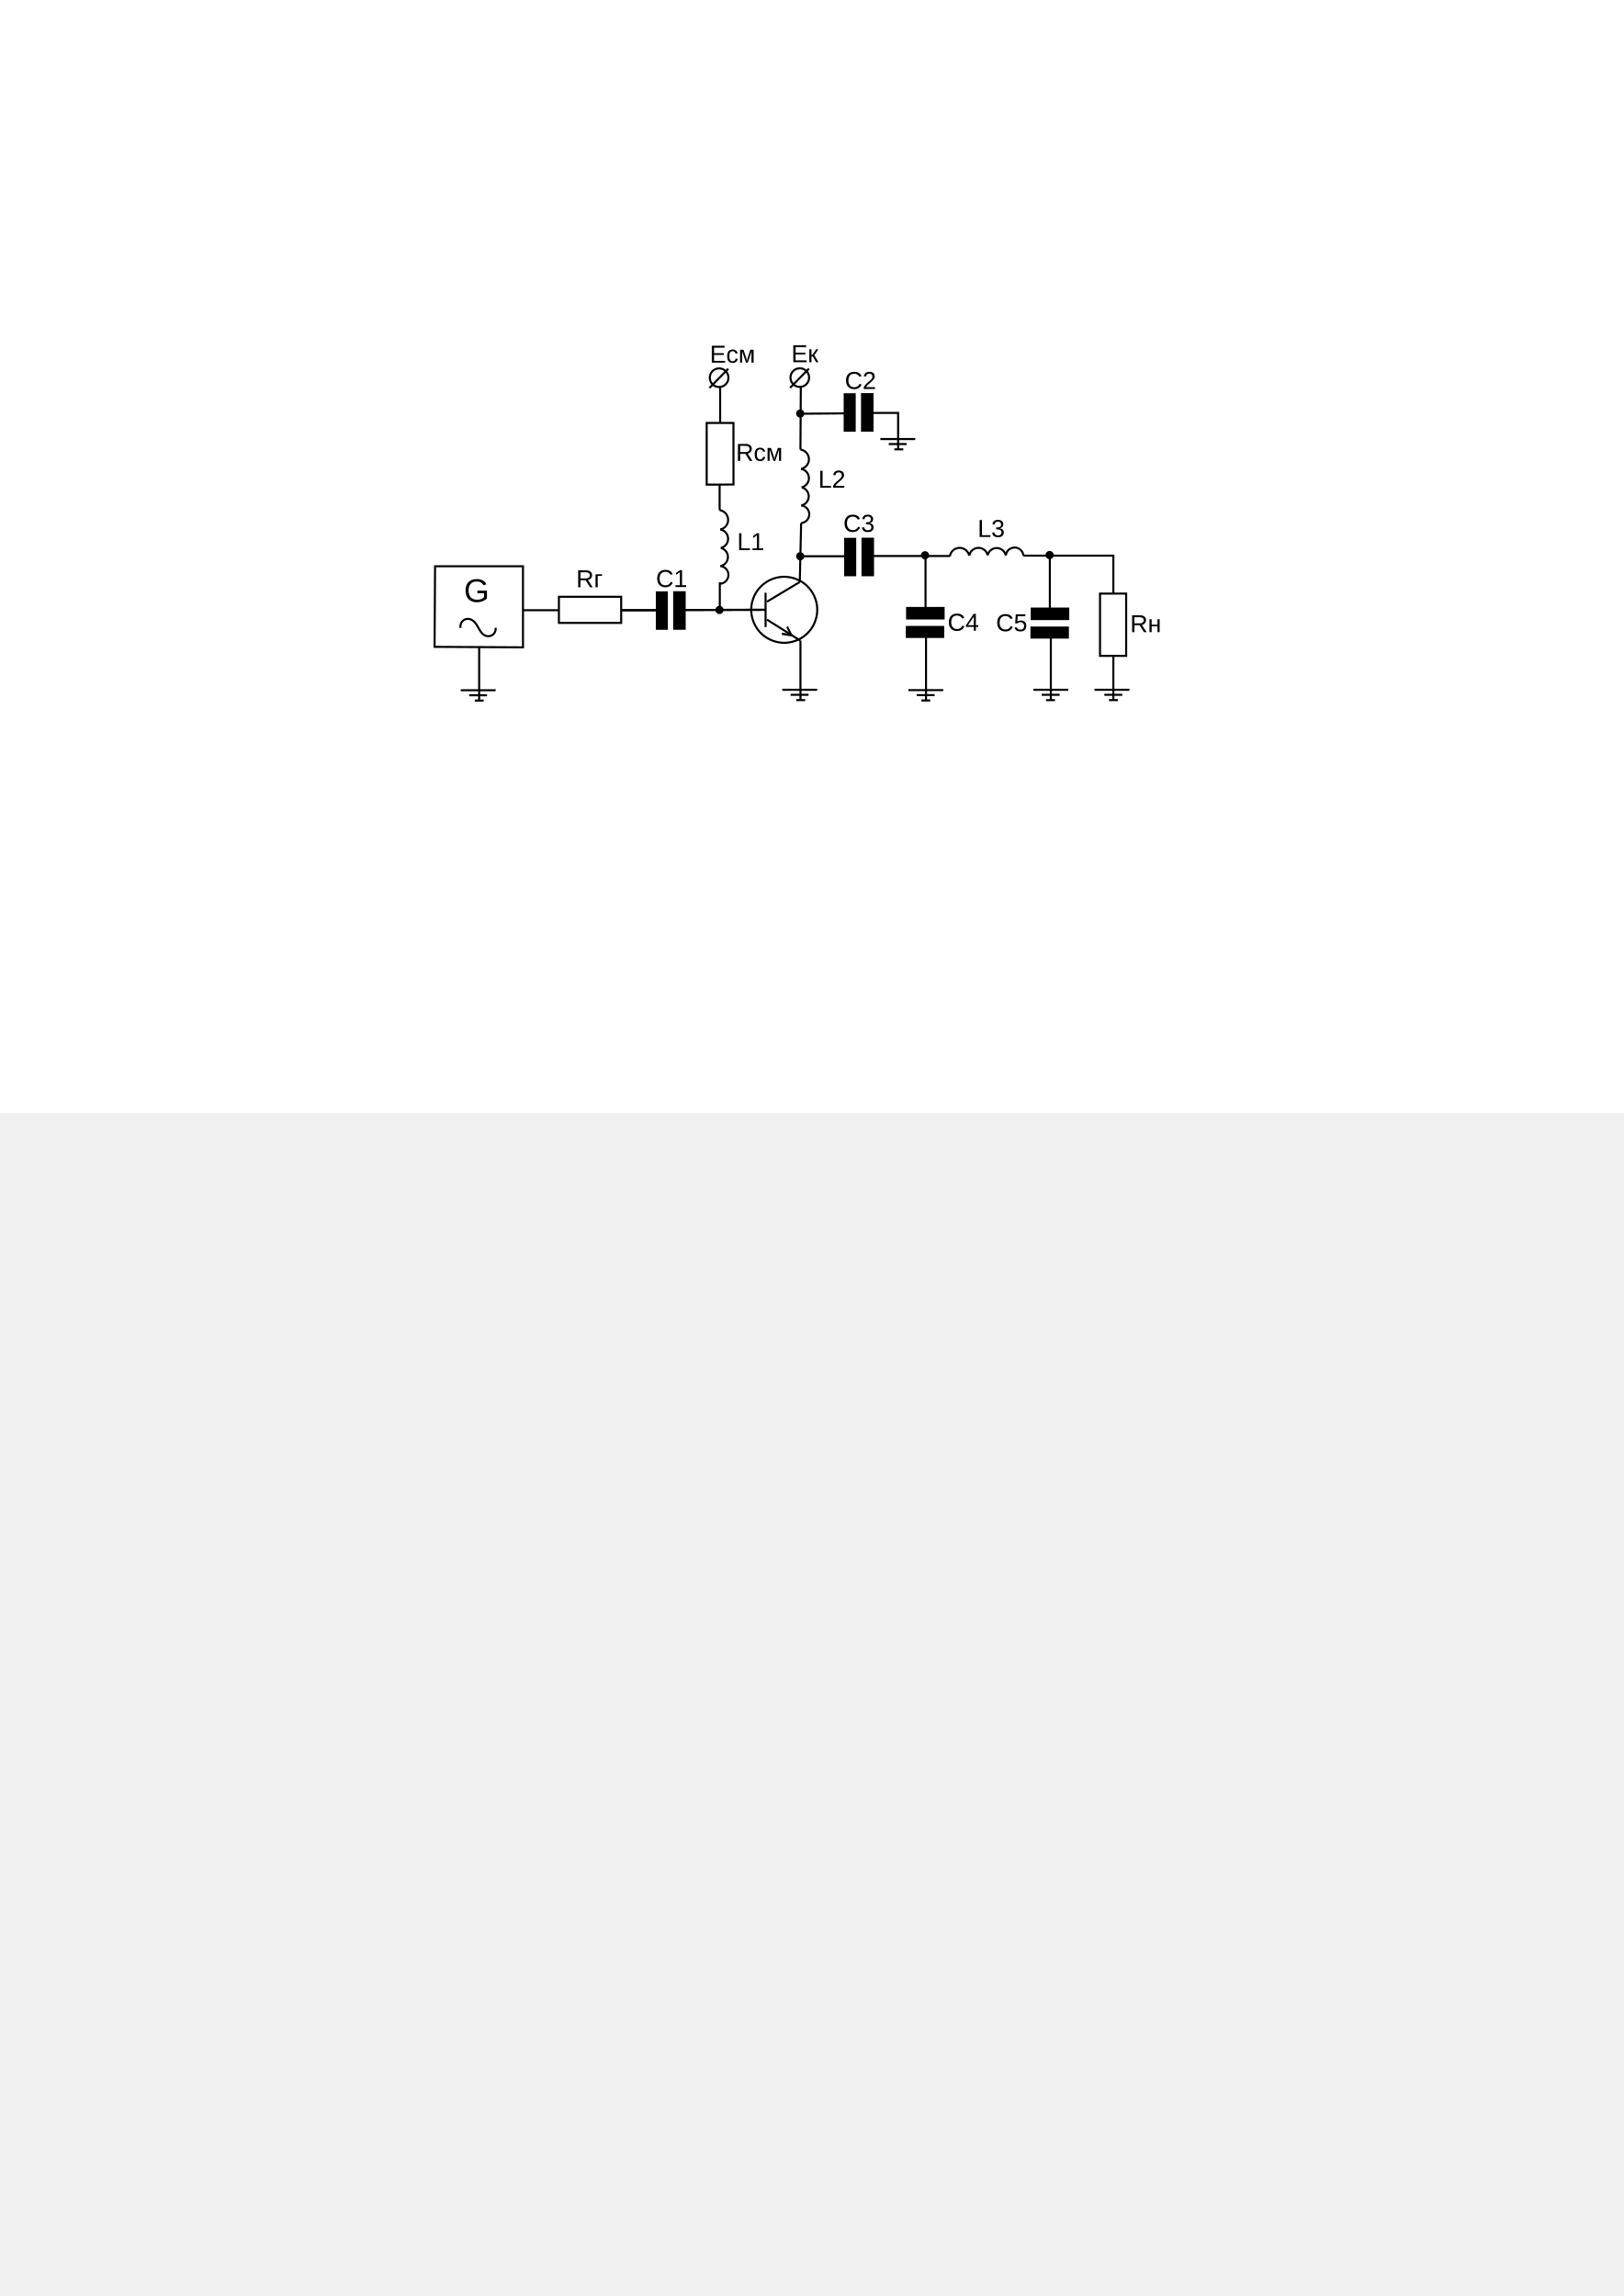
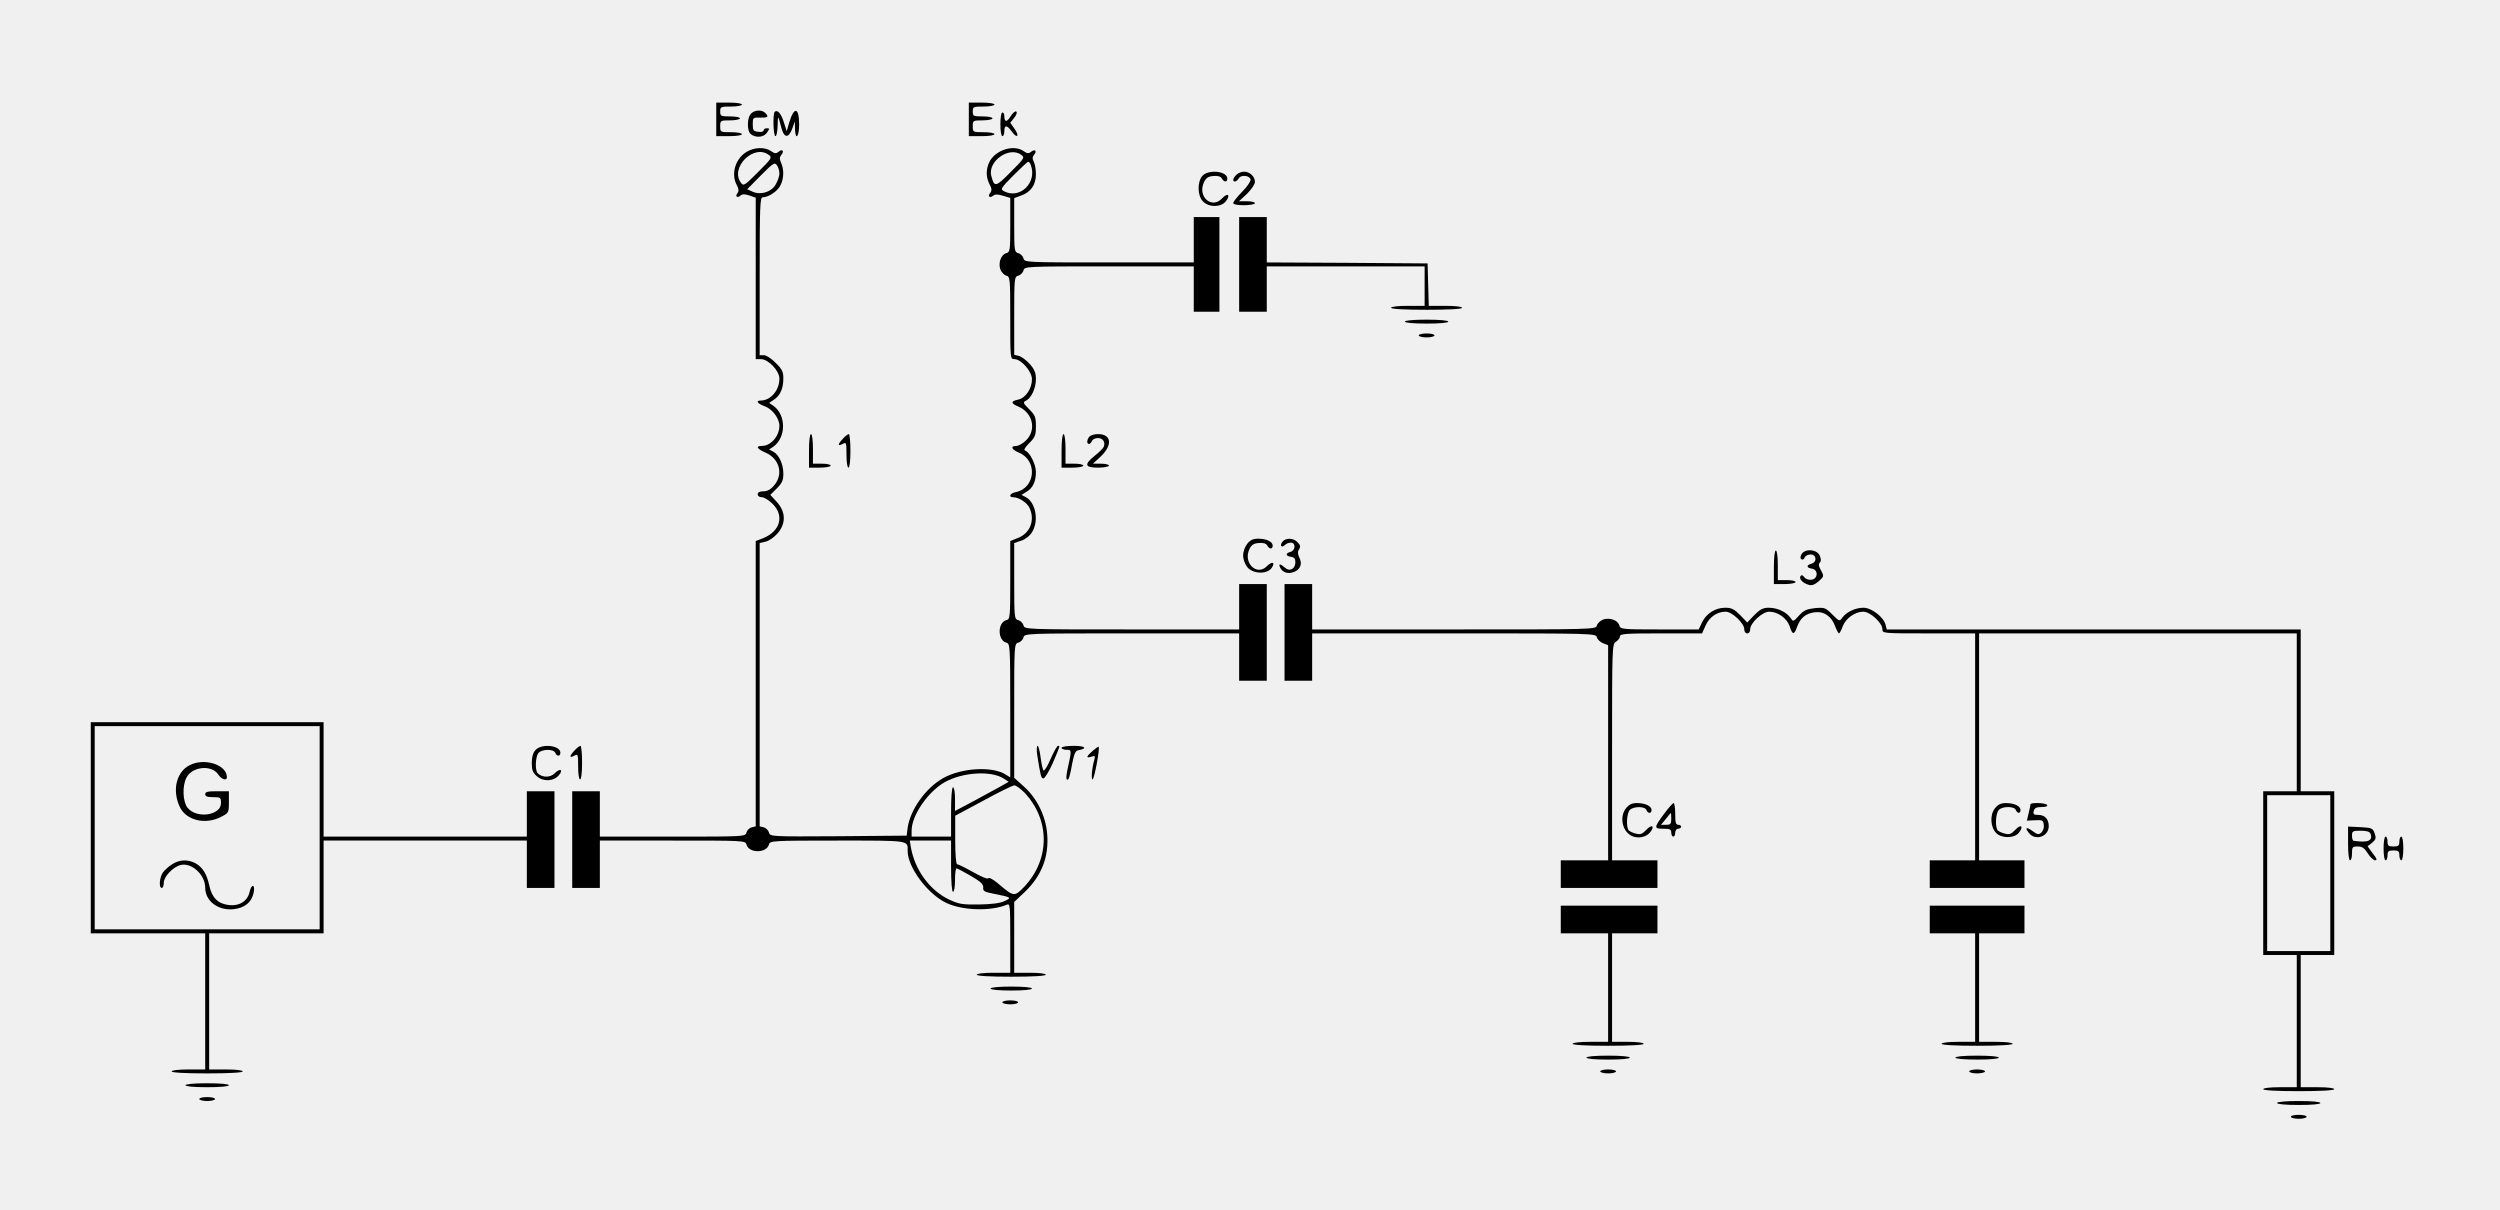
- <svg xmlns="http://www.w3.org/2000/svg" width="210mm" height="297mm" viewBox="0 0 210 297" version="1.1" id="svg5">
-   <defs id="defs2">
-     <rect x="89.785" y="215.867" width="91.218" height="45.37" id="rect14690" />
-   </defs>
-   <g id="layer3">
-     <rect style="fill:#ffffff;fill-opacity:1;stroke:#ff0000;stroke-width:0.41;stroke-opacity:0" id="rect1072" width="210.959" height="144.194" x="-0.202" y="-0.203" />
-   </g>
-   <g id="layer1">
-     <text xml:space="preserve" style="font-style:normal;font-variant:normal;font-weight:normal;font-stretch:normal;font-size:3.175px;line-height:1.25;font-family:Arial;-inkscape-font-specification:Arial;fill:#000000;fill-opacity:1;stroke:none;stroke-width:0.265" x="146.156" y="81.777" id="text22352-3-9">
-       <tspan id="tspan22350-2-2" style="font-style:normal;font-variant:normal;font-weight:normal;font-stretch:normal;font-size:3.175px;font-family:Arial;-inkscape-font-specification:Arial;stroke-width:0.265" x="146.156" y="81.777">Rн</tspan>
-     </text>
-     <text xml:space="preserve" style="font-style:normal;font-variant:normal;font-weight:normal;font-stretch:normal;font-size:3.175px;line-height:1.25;font-family:Arial;-inkscape-font-specification:Arial;fill:#000000;fill-opacity:1;stroke:none;stroke-width:0.265" x="128.815" y="81.65" id="text22352-3-5-8-3">
-       <tspan id="tspan22350-2-7-9-9" style="font-style:normal;font-variant:normal;font-weight:normal;font-stretch:normal;font-size:3.175px;font-family:Arial;-inkscape-font-specification:Arial;stroke-width:0.265" x="128.815" y="81.65">С5</tspan>
-     </text>
-     <text xml:space="preserve" style="font-style:normal;font-variant:normal;font-weight:normal;font-stretch:normal;font-size:3.175px;line-height:1.25;font-family:Arial;-inkscape-font-specification:Arial;fill:#000000;fill-opacity:1;stroke:none;stroke-width:0.265" x="122.56" y="81.587" id="text22352-3-5-8-1">
-       <tspan id="tspan22350-2-7-9-6" style="font-style:normal;font-variant:normal;font-weight:normal;font-stretch:normal;font-size:3.175px;font-family:Arial;-inkscape-font-specification:Arial;stroke-width:0.265" x="122.56" y="81.587">С4</tspan>
-     </text>
-     <text xml:space="preserve" style="font-style:normal;font-variant:normal;font-weight:normal;font-stretch:normal;font-size:3.175px;line-height:1.25;font-family:Arial;-inkscape-font-specification:Arial;fill:#000000;fill-opacity:1;stroke:none;stroke-width:0.265" x="126.433" y="69.461" id="text22352-3-5-4-2-8">
-       <tspan id="tspan22350-2-7-3-8-9" style="font-style:normal;font-variant:normal;font-weight:normal;font-stretch:normal;font-size:3.175px;font-family:Arial;-inkscape-font-specification:Arial;stroke-width:0.265" x="126.433" y="69.461">L3</tspan>
-     </text>
-     <text xml:space="preserve" style="font-style:normal;font-variant:normal;font-weight:normal;font-stretch:normal;font-size:3.175px;line-height:1.25;font-family:Arial;-inkscape-font-specification:Arial;fill:#000000;fill-opacity:1;stroke:none;stroke-width:0.265" x="109.261" y="50.313" id="text22352-3-5-5">
-       <tspan id="tspan22350-2-7-8" style="font-style:normal;font-variant:normal;font-weight:normal;font-stretch:normal;font-size:3.175px;font-family:Arial;-inkscape-font-specification:Arial;stroke-width:0.265" x="109.261" y="50.313">С2</tspan>
-     </text>
-     <text xml:space="preserve" style="font-style:normal;font-variant:normal;font-weight:normal;font-stretch:normal;font-size:3.175px;line-height:1.25;font-family:Arial;-inkscape-font-specification:Arial;fill:#000000;fill-opacity:1;stroke:none;stroke-width:0.265" x="109.071" y="68.793" id="text22352-3-5-8">
-       <tspan id="tspan22350-2-7-9" style="font-style:normal;font-variant:normal;font-weight:normal;font-stretch:normal;font-size:3.175px;font-family:Arial;-inkscape-font-specification:Arial;stroke-width:0.265" x="109.071" y="68.793">С3</tspan>
-       <tspan style="font-style:normal;font-variant:normal;font-weight:normal;font-stretch:normal;font-size:3.175px;font-family:Arial;-inkscape-font-specification:Arial;stroke-width:0.265" x="109.071" y="72.762" id="tspan70602" />
-     </text>
-     <text xml:space="preserve" style="font-style:normal;font-variant:normal;font-weight:normal;font-stretch:normal;font-size:3.175px;line-height:1.25;font-family:Arial;-inkscape-font-specification:Arial;fill:#000000;fill-opacity:1;stroke:none;stroke-width:0.265" x="105.823" y="63.08" id="text22352-3-5-4-2">
-       <tspan id="tspan22350-2-7-3-8" style="font-style:normal;font-variant:normal;font-weight:normal;font-stretch:normal;font-size:3.175px;font-family:Arial;-inkscape-font-specification:Arial;stroke-width:0.265" x="105.823" y="63.08">L2</tspan>
-     </text>
-     <text xml:space="preserve" style="font-style:normal;font-variant:normal;font-weight:normal;font-stretch:normal;font-size:3.175px;line-height:1.25;font-family:Arial;-inkscape-font-specification:Arial;fill:#000000;fill-opacity:1;stroke:none;stroke-width:0.265" x="102.336" y="46.851" id="text22352-3-5-4-1-9-5">
-       <tspan id="tspan22350-2-7-3-0-7-9" style="font-style:normal;font-variant:normal;font-weight:normal;font-stretch:normal;font-size:3.175px;font-family:Arial;-inkscape-font-specification:Arial;stroke-width:0.265" x="102.336" y="46.851">Eк</tspan>
-     </text>
-     <text xml:space="preserve" style="font-style:normal;font-variant:normal;font-weight:normal;font-stretch:normal;font-size:3.175px;line-height:1.25;font-family:Arial;-inkscape-font-specification:Arial;fill:#000000;fill-opacity:1;stroke:none;stroke-width:0.265" x="91.793" y="46.914" id="text22352-3-5-4-1-9">
-       <tspan id="tspan22350-2-7-3-0-7" style="font-style:normal;font-variant:normal;font-weight:normal;font-stretch:normal;font-size:3.175px;font-family:Arial;-inkscape-font-specification:Arial;stroke-width:0.265" x="91.793" y="46.914">Eсм</tspan>
-     </text>
-     <text xml:space="preserve" style="font-style:normal;font-variant:normal;font-weight:normal;font-stretch:normal;font-size:3.175px;line-height:1.25;font-family:Arial;-inkscape-font-specification:Arial;fill:#000000;fill-opacity:1;stroke:none;stroke-width:0.265" x="95.33" y="71.163" id="text22352-3-5-4">
-       <tspan id="tspan22350-2-7-3" style="font-style:normal;font-variant:normal;font-weight:normal;font-stretch:normal;font-size:3.175px;font-family:Arial;-inkscape-font-specification:Arial;stroke-width:0.265" x="95.33" y="71.163">L1</tspan>
-     </text>
-     <text xml:space="preserve" style="font-style:normal;font-variant:normal;font-weight:normal;font-stretch:normal;font-size:3.175px;line-height:1.25;font-family:Arial;-inkscape-font-specification:Arial;fill:#000000;fill-opacity:1;stroke:none;stroke-width:0.265" x="84.84" y="75.933" id="text22352-3-5">
-       <tspan id="tspan22350-2-7" style="font-style:normal;font-variant:normal;font-weight:normal;font-stretch:normal;font-size:3.175px;font-family:Arial;-inkscape-font-specification:Arial;stroke-width:0.265" x="84.84" y="75.933">С1</tspan>
-     </text>
-     <text xml:space="preserve" style="font-style:normal;font-variant:normal;font-weight:normal;font-stretch:normal;font-size:3.175px;line-height:1.25;font-family:Arial;-inkscape-font-specification:Arial;fill:#000000;fill-opacity:1;stroke:none;stroke-width:0.265" x="74.512" y="75.964" id="text22352-3">
-       <tspan id="tspan22350-2" style="font-style:normal;font-variant:normal;font-weight:normal;font-stretch:normal;font-size:3.175px;font-family:Arial;-inkscape-font-specification:Arial;stroke-width:0.265" x="74.512" y="75.964">Rг</tspan>
-     </text>
-     <circle style="fill:#000000;fill-opacity:0;stroke:#000000;stroke-width:0.265" id="path2929-5" cx="103.441" cy="48.845" r="1.206" />
-     <path style="fill:none;stroke:#000000;stroke-width:0.265px;stroke-linecap:butt;stroke-linejoin:miter;stroke-opacity:1" d="m 104.625,47.683 -2.435,2.479" id="path3067-4" />
-     <path style="fill:none;stroke:#000000;stroke-width:0.265px;stroke-linecap:butt;stroke-linejoin:miter;stroke-opacity:1" d="m 113.861,56.793 h 4.494 l -0.031,-0.008" id="path875-9" />
-     <path style="fill:none;stroke:#000000;stroke-width:0.265px;stroke-linecap:butt;stroke-linejoin:miter;stroke-opacity:1" d="m 114.943,57.44 h 2.314" id="path877-0" />
-     <path style="fill:none;stroke:#000000;stroke-width:0.265px;stroke-linecap:butt;stroke-linejoin:miter;stroke-opacity:1" d="m 115.67,58.127 h 1.153" id="path1076-3" />
-     <path style="fill:none;stroke:#000000;stroke-width:0.265px;stroke-linecap:butt;stroke-linejoin:miter;stroke-opacity:1" d="m 141.56,89.227 h 4.494 l -0.032,-0.008" id="path875-57" />
-     <path style="fill:none;stroke:#000000;stroke-width:0.265px;stroke-linecap:butt;stroke-linejoin:miter;stroke-opacity:1" d="m 142.831,89.874 h 2.314" id="path877-60" />
-     <path style="fill:none;stroke:#000000;stroke-width:0.265px;stroke-linecap:butt;stroke-linejoin:miter;stroke-opacity:1" d="m 143.432,90.562 h 1.153" id="path1076-9" />
-     <path style="fill:none;stroke:#000000;stroke-width:0.265px;stroke-linecap:butt;stroke-linejoin:miter;stroke-opacity:1" d="m 133.652,89.227 h 4.494 l -0.031,-0.008" id="path875-6" />
-     <path style="fill:none;stroke:#000000;stroke-width:0.265px;stroke-linecap:butt;stroke-linejoin:miter;stroke-opacity:1" d="m 134.734,89.875 h 2.314" id="path877-6" />
-     <path style="fill:none;stroke:#000000;stroke-width:0.265px;stroke-linecap:butt;stroke-linejoin:miter;stroke-opacity:1" d="m 135.293,90.567 h 1.153" id="path1076-8" />
-     <path style="fill:none;stroke:#000000;stroke-width:0.265px;stroke-linecap:butt;stroke-linejoin:miter;stroke-opacity:1" d="m 117.48,89.272 h 4.494 l -0.031,-0.008" id="path875-5" />
-     <path style="fill:none;stroke:#000000;stroke-width:0.265px;stroke-linecap:butt;stroke-linejoin:miter;stroke-opacity:1" d="m 118.562,89.919 h 2.314" id="path877-8" />
-     <path style="fill:none;stroke:#000000;stroke-width:0.265px;stroke-linecap:butt;stroke-linejoin:miter;stroke-opacity:1" d="m 119.162,90.606 h 1.153" id="path1076-0" />
-     <path style="fill:none;stroke:#000000;stroke-width:0.265px;stroke-linecap:butt;stroke-linejoin:miter;stroke-opacity:1" d="m 101.174,89.227 h 4.494 l -0.031,-0.008" id="path875-0" />
-     <path style="fill:none;stroke:#000000;stroke-width:0.265px;stroke-linecap:butt;stroke-linejoin:miter;stroke-opacity:1" d="m 102.256,89.875 h 2.314" id="path877-2" />
-     <path style="fill:none;stroke:#000000;stroke-width:0.265px;stroke-linecap:butt;stroke-linejoin:miter;stroke-opacity:1" d="m 102.982,90.562 h 1.153" id="path1076-4" />
-     <rect style="fill:#000000;fill-opacity:1;stroke:#000000;stroke-width:0.265" id="rect1276-2-4-8" width="1.295" height="4.707" x="81.178" y="-138.111" transform="rotate(90)" />
-     <rect style="fill:#000000;fill-opacity:1;stroke:#000000;stroke-width:0.262" id="rect1410-8-5-4" width="1.358" height="4.726" x="78.725" y="-138.162" transform="rotate(90)" />
-     <rect style="fill:#000000;fill-opacity:1;stroke:#000000;stroke-width:0.265" id="rect1276-2-4" width="1.295" height="4.707" x="81.097" y="-121.991" transform="rotate(90)" />
-     <rect style="fill:#000000;fill-opacity:1;stroke:#000000;stroke-width:0.262" id="rect1410-8-5" width="1.358" height="4.726" x="78.643" y="-122.042" transform="rotate(90)" />
-     <path style="fill:none;stroke:#000000;stroke-width:0.265px;stroke-linecap:butt;stroke-linejoin:miter;stroke-opacity:1" d="m 145.65,76.784 h -3.38 v 8.055 h 3.38 z" id="path1080-8" />
-     <path style="fill:none;stroke:#000000;stroke-width:0.265px;stroke-linecap:butt;stroke-linejoin:miter;stroke-opacity:1" d="m 122.849,71.966 c 0.043,-0.322 0.216,-0.626 0.471,-0.827 0.255,-0.202 0.59,-0.3 0.914,-0.267 0.267,0.027 0.524,0.14 0.723,0.32 0.199,0.179 0.339,0.423 0.394,0.686" id="path2770-5" />
-     <path style="fill:none;stroke:#000000;stroke-width:0.265px;stroke-linecap:butt;stroke-linejoin:miter;stroke-opacity:1" d="m 127.741,71.809 c -0.06,-0.254 -0.203,-0.487 -0.403,-0.654 -0.2,-0.168 -0.454,-0.269 -0.714,-0.284 -0.295,-0.017 -0.596,0.077 -0.828,0.261 -0.232,0.183 -0.394,0.453 -0.446,0.745" id="path2774-8" />
-     <path style="fill:none;stroke:#000000;stroke-width:0.265px;stroke-linecap:butt;stroke-linejoin:miter;stroke-opacity:1" d="m 130.086,71.854 c -0.055,-0.266 -0.202,-0.512 -0.412,-0.685 -0.209,-0.173 -0.478,-0.272 -0.75,-0.276 -0.269,-0.004 -0.539,0.086 -0.752,0.251 -0.213,0.165 -0.368,0.403 -0.432,0.665" id="path2778-9" />
-     <path style="fill:none;stroke:#000000;stroke-width:0.265px;stroke-linecap:butt;stroke-linejoin:miter;stroke-opacity:1" d="m 132.365,71.876 c -0.024,-0.294 -0.167,-0.577 -0.389,-0.771 -0.223,-0.194 -0.522,-0.296 -0.817,-0.279 -0.269,0.016 -0.531,0.13 -0.726,0.316 -0.194,0.186 -0.32,0.443 -0.347,0.711" id="path2782-7" />
-     <rect style="fill:#000000;fill-opacity:1;stroke:#000000;stroke-width:0.265" id="rect1276-8" width="1.295" height="4.707" x="109.246" y="51.002" />
-     <rect style="fill:#000000;fill-opacity:1;stroke:#000000;stroke-width:0.262" id="rect1410-7" width="1.358" height="4.726" x="111.489" y="50.983" />
-     <rect style="fill:#000000;fill-opacity:1;stroke:#000000;stroke-width:0.265" id="rect1276-2" width="1.295" height="4.707" x="109.31" y="69.703" />
-     <rect style="fill:#000000;fill-opacity:1;stroke:#000000;stroke-width:0.262" id="rect1410-8" width="1.358" height="4.726" x="111.552" y="69.684" />
-     <path style="fill:none;stroke:#000000;stroke-width:0.265px;stroke-linecap:butt;stroke-linejoin:miter;stroke-opacity:1" d="m 56.206,83.673 0.063,-10.425 h 11.372 v 10.488 z" id="path869" />
-     <path style="fill:none;stroke:#000000;stroke-width:0.265px;stroke-linecap:butt;stroke-linejoin:miter;stroke-opacity:1" d="m 59.594,89.288 h 4.494 l -0.031,-0.008" id="path875" />
-     <path style="fill:none;stroke:#000000;stroke-width:0.265px;stroke-linecap:butt;stroke-linejoin:miter;stroke-opacity:1" d="m 60.676,89.936 h 2.314" id="path877" />
-     <path style="fill:none;stroke:#000000;stroke-width:0.265px;stroke-linecap:butt;stroke-linejoin:miter;stroke-opacity:1" d="m 61.971,83.752 v 6.934" id="path1074" />
-     <path style="fill:none;stroke:#000000;stroke-width:0.265px;stroke-linecap:butt;stroke-linejoin:miter;stroke-opacity:1" d="m 61.402,90.623 h 1.153" id="path1076" />
-     <path style="fill:none;stroke:#000000;stroke-width:0.265px;stroke-linecap:butt;stroke-linejoin:miter;stroke-opacity:1" d="m 72.285,77.197 v 3.38 h 8.055 v -3.38 z" id="path1080" />
-     <path style="fill:none;stroke:#000000;stroke-width:0.265px;stroke-linecap:butt;stroke-linejoin:miter;stroke-opacity:1" d="m 67.642,78.935 h 4.612" id="path1082" />
-     <path style="fill:none;stroke:#000000;stroke-width:0.265px;stroke-linecap:butt;stroke-linejoin:miter;stroke-opacity:1" d="M 80.436,78.935 H 84.984" id="path1084" />
-     <rect style="fill:#000000;fill-opacity:1;stroke:#000000;stroke-width:0.265" id="rect1276" width="1.295" height="4.707" x="84.953" y="76.629" />
-     <rect style="fill:#000000;fill-opacity:1;stroke:#000000;stroke-width:0.262" id="rect1410" width="1.358" height="4.726" x="87.196" y="76.609" />
-     <path style="fill:none;stroke:#000000;stroke-width:0.265px;stroke-linecap:butt;stroke-linejoin:miter;stroke-opacity:1" d="M 80.436,78.935 H 84.984" id="path1525" />
-     <path style="fill:none;stroke:#000000;stroke-width:0.265px;stroke-linecap:butt;stroke-linejoin:miter;stroke-opacity:1" d="m 88.583,78.902 10.387,-0.022" id="path1545" />
-     <path style="fill:none;stroke:#000000;stroke-width:0.265px;stroke-linecap:butt;stroke-linejoin:miter;stroke-opacity:1" d="m 99.015,76.668 v 4.445" id="path1547" />
-     <path style="fill:none;stroke:#000000;stroke-width:0.265px;stroke-linecap:butt;stroke-linejoin:miter;stroke-opacity:1" d="M 98.97,78.88 88.583,78.902" id="path1549" />
-     <circle style="fill:#000000;fill-opacity:1;stroke:#000000;stroke-width:0.265" id="path1573" cx="93.051" cy="78.902" r="0.402" />
-     <path style="fill:none;stroke:#000000;stroke-width:0.265px;stroke-linecap:butt;stroke-linejoin:miter;stroke-opacity:1" d="m 93.073,65.991 c 0.322,0.043 0.626,0.216 0.827,0.471 0.202,0.255 0.3,0.59 0.267,0.914 -0.027,0.267 -0.14,0.524 -0.32,0.723 -0.179,0.199 -0.423,0.339 -0.686,0.394" id="path2770" />
-     <path style="fill:none;stroke:#000000;stroke-width:0.265px;stroke-linecap:butt;stroke-linejoin:miter;stroke-opacity:1" d="m 93.229,70.883 c 0.254,-0.06 0.487,-0.203 0.654,-0.403 0.168,-0.199 0.269,-0.454 0.284,-0.714 0.017,-0.295 -0.077,-0.596 -0.261,-0.828 -0.183,-0.232 -0.453,-0.394 -0.745,-0.446" id="path2774" />
-     <path style="fill:none;stroke:#000000;stroke-width:0.265px;stroke-linecap:butt;stroke-linejoin:miter;stroke-opacity:1" d="m 93.185,73.228 c 0.266,-0.055 0.512,-0.202 0.685,-0.412 0.173,-0.209 0.272,-0.478 0.276,-0.75 0.004,-0.269 -0.086,-0.539 -0.251,-0.752 -0.165,-0.213 -0.403,-0.368 -0.665,-0.432" id="path2778" />
-     <path style="fill:none;stroke:#000000;stroke-width:0.265px;stroke-linecap:butt;stroke-linejoin:miter;stroke-opacity:1" d="m 93.162,75.507 c 0.294,-0.024 0.577,-0.167 0.771,-0.389 0.194,-0.223 0.296,-0.522 0.279,-0.817 -0.016,-0.269 -0.13,-0.531 -0.316,-0.726 -0.186,-0.194 -0.443,-0.32 -0.711,-0.347" id="path2782" />
-     <path style="fill:none;stroke:#000000;stroke-width:0.265px;stroke-linecap:butt;stroke-linejoin:miter;stroke-opacity:1" d="m 103.524,58.15 c 0.322,0.043 0.626,0.216 0.827,0.471 0.202,0.255 0.3,0.59 0.267,0.914 -0.027,0.267 -0.14,0.524 -0.32,0.723 -0.179,0.199 -0.423,0.339 -0.686,0.394" id="path2770-3" />
-     <path style="fill:none;stroke:#000000;stroke-width:0.265px;stroke-linecap:butt;stroke-linejoin:miter;stroke-opacity:1" d="m 103.681,63.042 c 0.254,-0.06 0.487,-0.203 0.654,-0.403 0.168,-0.2 0.269,-0.454 0.284,-0.714 0.017,-0.295 -0.077,-0.596 -0.261,-0.828 -0.183,-0.232 -0.454,-0.394 -0.745,-0.446" id="path2774-9" />
-     <path style="fill:none;stroke:#000000;stroke-width:0.265px;stroke-linecap:butt;stroke-linejoin:miter;stroke-opacity:1" d="m 103.636,65.388 c 0.266,-0.055 0.512,-0.202 0.685,-0.412 0.173,-0.209 0.272,-0.478 0.276,-0.75 0.004,-0.269 -0.086,-0.539 -0.251,-0.752 -0.165,-0.213 -0.403,-0.368 -0.665,-0.432" id="path2778-8" />
-     <path style="fill:none;stroke:#000000;stroke-width:0.265px;stroke-linecap:butt;stroke-linejoin:miter;stroke-opacity:1" d="m 103.614,67.666 c 0.294,-0.024 0.577,-0.167 0.771,-0.389 0.194,-0.223 0.296,-0.522 0.279,-0.817 -0.015,-0.269 -0.13,-0.531 -0.316,-0.726 -0.186,-0.194 -0.443,-0.32 -0.711,-0.347" id="path2782-6" />
-     <path style="fill:none;stroke:#000000;stroke-width:0.265px;stroke-linecap:butt;stroke-linejoin:miter;stroke-opacity:1" d="m 93.095,78.969 v -3.507 h 0.201" id="path2899" />
-     <path style="fill:none;stroke:#000000;stroke-width:0.265px;stroke-linecap:butt;stroke-linejoin:miter;stroke-opacity:1" d="M 93.073,65.991 V 62.685 H 91.398 V 54.711 h 3.462 l 0.006,7.963 c -0.637,0.011 -1.164,0.01 -1.793,0.011 v 1e-6" id="path2901" />
-     <path style="fill:none;stroke:#000000;stroke-width:0.265px;stroke-linecap:butt;stroke-linejoin:miter;stroke-opacity:1" d="M 93.14,54.755 V 50.109" id="path2905" />
-     <circle style="fill:#000000;fill-opacity:0;stroke:#000000;stroke-width:0.265" id="path2929" cx="93.006" cy="48.858" r="1.206" />
-     <path style="fill:none;stroke:#000000;stroke-width:0.265px;stroke-linecap:butt;stroke-linejoin:miter;stroke-opacity:1" d="m 94.19,47.697 -2.435,2.479" id="path3067" />
-     <path style="fill:none;stroke:#000000;stroke-width:0.265px;stroke-linecap:butt;stroke-linejoin:miter;stroke-opacity:1" d="m 103.572,50.087 -0.047,8.063" id="path3832" />
-     <path style="fill:none;stroke:#000000;stroke-width:0.265px;stroke-linecap:butt;stroke-linejoin:miter;stroke-opacity:1" d="m 103.614,67.666 -0.176,7.617" id="path3834" />
-     <path style="fill:none;stroke:#000000;stroke-width:0.265px;stroke-linecap:butt;stroke-linejoin:miter;stroke-opacity:1" d="m 101.204,74.613 c -1.117,0.058 -2.203,0.576 -2.951,1.408 -0.748,0.831 -1.15,1.965 -1.092,3.082 0.058,1.117 0.576,2.203 1.408,2.951 0.831,0.748 1.965,1.15 3.082,1.092 1.117,-0.058 2.203,-0.576 2.951,-1.408 0.748,-0.831 1.15,-1.965 1.092,-3.082 -0.059,-1.117 -0.576,-2.203 -1.408,-2.951 -0.831,-0.748 -1.965,-1.15 -3.082,-1.092 z" id="path3836" />
-     <path style="fill:none;stroke:#000000;stroke-width:0.265px;stroke-linecap:butt;stroke-linejoin:miter;stroke-opacity:1" d="m 99.193,77.83 4.244,-2.546" id="path3953" />
-     <path style="fill:none;stroke:#000000;stroke-width:0.265px;stroke-linecap:butt;stroke-linejoin:miter;stroke-opacity:1" d="m 99.193,80.153 4.333,2.725" id="path3957" />
-     <path style="fill:none;stroke:#000000;stroke-width:0.265px;stroke-linecap:butt;stroke-linejoin:miter;stroke-opacity:1" d="m 103.527,82.878 v 7.729" id="path3961" />
-     <path style="fill:none;stroke:#000000;stroke-width:0.265px;stroke-linecap:butt;stroke-linejoin:miter;stroke-opacity:1" d="m 101.806,81.067 0.553,1.121" id="path3965" />
-     <path style="fill:none;stroke:#000000;stroke-width:0.289px;stroke-linecap:butt;stroke-linejoin:miter;stroke-opacity:1" d="m 101.124,81.981 1.323,0.214" id="path3969" />
-     <circle style="fill:#000000;fill-opacity:1;stroke:#000000;stroke-width:0.265" id="path1573-5" cx="103.496" cy="53.489" r="0.402" />
-     <path style="fill:none;stroke:#000000;stroke-width:0.265px;stroke-linecap:butt;stroke-linejoin:miter;stroke-opacity:1" d="m 103.48,53.52 5.765,-0.047" id="path4988" />
-     <path style="fill:none;stroke:#000000;stroke-width:0.265px;stroke-linecap:butt;stroke-linejoin:miter;stroke-opacity:1" d="m 112.92,53.415 h 3.239 v 4.78" id="path4990" />
-     <circle style="fill:#000000;fill-opacity:1;stroke:#000000;stroke-width:0.265" id="path1573-7" cx="103.496" cy="71.953" r="0.402" />
-     <path style="fill:none;stroke:#000000;stroke-width:0.265px;stroke-linecap:butt;stroke-linejoin:miter;stroke-opacity:1" d="m 103.465,71.953 h 6.128 v -0.095" id="path5118" />
-     <path style="fill:none;stroke:#000000;stroke-width:0.265px;stroke-linecap:butt;stroke-linejoin:miter;stroke-opacity:1" d="m 112.721,71.922 h 10.14" id="path5120" />
-     <circle style="fill:#000000;fill-opacity:1;stroke:#000000;stroke-width:0.265" id="path1573-0" cx="119.639" cy="71.827" r="0.402" />
-     <path style="fill:none;stroke:#000000;stroke-width:0.265px;stroke-linecap:butt;stroke-linejoin:miter;stroke-opacity:1" d="m 119.702,71.922 v 6.823" id="path5248" />
-     <path style="fill:none;stroke:#000000;stroke-width:0.265px;stroke-linecap:butt;stroke-linejoin:miter;stroke-opacity:1" d="m 119.765,82.252 v 8.435" id="path5250" />
-     <circle style="fill:#000000;fill-opacity:1;stroke:#000000;stroke-width:0.265" id="path1573-53" cx="135.75" cy="71.795" r="0.402" />
-     <path style="fill:none;stroke:#000000;stroke-width:0.265px;stroke-linecap:butt;stroke-linejoin:miter;stroke-opacity:1" d="m 132.365,71.876 h 11.63 v 4.942" id="path5378" />
-     <path style="fill:none;stroke:#000000;stroke-width:0.262px;stroke-linecap:butt;stroke-linejoin:miter;stroke-opacity:1" d="m 143.995,84.844 v 5.592 h -0.096" id="path5575" />
-     <path style="fill:none;stroke:#000000;stroke-width:0.265px;stroke-linecap:butt;stroke-linejoin:miter;stroke-opacity:1" d="m 135.781,71.89 v 7.045 h 0.158" id="path5690" />
-     <path style="fill:none;stroke:#000000;stroke-width:0.265px;stroke-linecap:butt;stroke-linejoin:miter;stroke-opacity:1" d="m 135.908,82.441 v 8.087" id="path6082" />
-     <path style="fill:none;stroke:#000000;stroke-width:0.265px;stroke-linecap:butt;stroke-linejoin:miter;stroke-opacity:1" d="m 59.567,81.225 c -0.067,-0.306 0.026,-0.642 0.241,-0.87 0.215,-0.228 0.545,-0.341 0.854,-0.292 0.283,0.045 0.535,0.214 0.729,0.426 0.194,0.211 0.338,0.463 0.477,0.714 0.12,0.215 0.239,0.432 0.395,0.622 0.156,0.19 0.354,0.353 0.588,0.428 0.154,0.05 0.322,0.06 0.481,0.029 0.159,-0.031 0.31,-0.103 0.435,-0.208 0.124,-0.104 0.222,-0.241 0.28,-0.392 0.058,-0.151 0.078,-0.318 0.055,-0.479" id="path7202" />
-     <text xml:space="preserve" style="font-style:normal;font-variant:normal;font-weight:normal;font-stretch:normal;font-size:4.233px;line-height:1.25;font-family:Arial;-inkscape-font-specification:Arial;fill:#000000;fill-opacity:1;stroke:none;stroke-width:0.265" x="59.997" y="77.861" id="text22352">
-       <tspan id="tspan22350" style="font-style:normal;font-variant:normal;font-weight:normal;font-stretch:normal;font-size:4.233px;font-family:Arial;-inkscape-font-specification:Arial;stroke-width:0.265" x="59.997" y="77.861">G</tspan>
-     </text>
-     <text xml:space="preserve" style="font-style:normal;font-variant:normal;font-weight:normal;font-stretch:normal;font-size:3.175px;line-height:1.25;font-family:Arial;-inkscape-font-specification:Arial;fill:#000000;fill-opacity:1;stroke:none;stroke-width:0.265" x="95.173" y="59.614" id="text22352-3-5-4-1">
-       <tspan id="tspan22350-2-7-3-0" style="font-style:normal;font-variant:normal;font-weight:normal;font-stretch:normal;font-size:3.175px;font-family:Arial;-inkscape-font-specification:Arial;stroke-width:0.265" x="95.173" y="59.614">Rсм</tspan>
-     </text>
+ <svg xmlns="http://www.w3.org/2000/svg" version="1.0" width="1267pt" height="613pt" viewBox="0 0 1267 613" preserveAspectRatio="xMidYMid meet">
+   <g transform="translate(0,613) scale(0.1,-0.1)" fill="#000000" stroke="none">
+     <path d="M3630 5525 l0 -85 65 0 c37 0 65 4 65 10 0 6 -25 10 -55 10 -54 0 -55 0 -55 30 0 29 1 30 50 30 28 0 50 5 50 10 0 6 -22 10 -50 10 -47 0 -50 2 -50 25 0 24 3 25 55 25 30 0 55 5 55 10 0 6 -28 10 -65 10 l-65 0 0 -85z" />
+     <path d="M4910 5525 l0 -85 65 0 c37 0 65 4 65 10 0 6 -25 10 -55 10 -54 0 -55 0 -55 30 0 29 1 30 50 30 28 0 50 5 50 10 0 6 -22 10 -50 10 -47 0 -50 2 -50 25 0 24 3 25 55 25 30 0 55 5 55 10 0 6 -28 10 -65 10 l-65 0 0 -85z" />
+     <path d="M3806 5554 c-20 -19 -21 -87 -2 -103 25 -21 67 -18 83 7 14 20 14 22 -1 22 -9 0 -16 -5 -16 -11 0 -6 -12 -9 -27 -7 -25 3 -28 7 -28 38 0 34 1 35 38 34 39 -1 45 4 25 24 -17 17 -54 15 -72 -4z" />
+     <path d="M3926 5563 c-10 -11 -7 -123 4 -123 6 0 10 24 11 53 1 56 2 55 19 -11 14 -53 37 -54 56 -2 l12 35 1 -37 c2 -63 21 -43 21 21 0 87 -25 93 -50 11 l-13 -45 -15 47 c-14 44 -32 64 -46 51z" />
+     <path d="M5122 5541 c-19 -32 -32 -31 -32 1 0 10 -4 18 -10 18 -6 0 -10 -27 -10 -60 0 -33 4 -60 10 -60 6 0 10 11 10 25 0 33 13 32 38 -2 11 -16 23 -25 27 -21 4 4 -2 20 -14 36 l-21 30 20 25 c12 15 16 28 10 32 -5 3 -18 -8 -28 -24z" />
+     <path d="M3783 5360 c-57 -35 -80 -113 -48 -170 9 -18 10 -29 3 -38 -14 -17 -2 -28 15 -13 10 8 22 8 46 0 l31 -11 0 -409 0 -409 26 0 c38 0 94 -59 94 -99 0 -59 -44 -111 -95 -111 -27 0 -16 -16 21 -29 38 -14 74 -61 74 -99 0 -52 -43 -102 -89 -102 -33 0 -25 -15 19 -34 71 -31 91 -109 44 -165 -18 -22 -35 -31 -55 -31 -19 0 -29 -5 -29 -15 0 -9 9 -15 21 -15 12 0 36 -15 55 -34 60 -60 38 -138 -47 -173 l-39 -15 0 -723 0 -723 -21 -5 c-11 -3 -23 -15 -26 -26 -5 -21 -9 -21 -374 -21 l-369 0 0 115 0 115 -70 0 -70 0 0 -245 0 -245 70 0 70 0 0 120 0 120 369 0 c360 0 369 0 374 -20 12 -45 102 -45 114 0 5 19 14 20 348 20 371 0 355 2 355 -53 0 -82 101 -218 196 -263 82 -39 226 -43 307 -9 16 7 17 -5 17 -169 l0 -176 -85 0 c-50 0 -85 -4 -85 -10 0 -6 65 -10 175 -10 110 0 175 4 175 10 0 6 -33 10 -80 10 l-80 0 0 179 0 180 53 50 c86 82 124 179 114 296 -7 88 -51 179 -117 238 l-50 45 0 340 c0 335 0 340 21 345 11 3 23 15 26 26 5 21 7 21 549 21 l544 0 0 -120 0 -120 70 0 70 0 0 245 0 245 -70 0 -70 0 0 -115 0 -115 -544 0 c-542 0 -544 0 -549 21 -3 11 -15 23 -26 26 -20 5 -21 11 -21 198 l0 193 36 12 c21 7 43 24 55 44 35 57 18 150 -33 177 l-21 11 26 16 c32 19 47 52 47 100 0 38 -30 99 -54 108 -9 3 -3 15 20 38 30 30 34 40 34 86 0 46 -4 56 -34 86 -32 32 -33 35 -15 44 27 15 49 63 49 109 0 31 -7 49 -31 76 -17 19 -42 38 -55 41 l-24 6 0 198 c0 192 1 198 21 203 11 3 23 15 26 26 5 21 9 21 434 21 l429 0 0 -115 0 -115 65 0 65 0 0 240 0 240 -65 0 -65 0 0 -115 0 -115 -429 0 c-425 0 -429 0 -434 21 -3 11 -15 23 -26 26 -20 5 -21 12 -21 142 l0 137 35 13 c49 17 75 54 75 108 0 24 -5 53 -11 64 -8 15 -7 24 2 35 16 19 4 30 -15 15 -12 -10 -20 -10 -38 3 -50 35 -141 7 -173 -53 -19 -38 -19 -78 0 -115 12 -22 12 -32 4 -43 -15 -17 -4 -29 14 -15 10 8 23 8 50 0 l37 -11 0 -138 c0 -128 -1 -137 -20 -142 -27 -7 -42 -50 -30 -83 6 -14 19 -28 30 -31 19 -5 20 -14 20 -214 0 -206 0 -209 21 -209 34 0 89 -62 89 -102 0 -47 -32 -95 -69 -103 -39 -8 -39 -19 -1 -35 74 -31 94 -117 41 -171 -16 -16 -39 -29 -50 -29 -32 0 -25 -18 13 -34 96 -40 84 -180 -16 -200 -30 -6 -39 -26 -13 -26 29 0 71 -28 83 -55 28 -61 3 -127 -58 -151 l-40 -16 0 -198 c0 -189 -1 -198 -20 -203 -45 -12 -45 -102 0 -114 19 -5 20 -14 20 -344 l0 -339 -22 14 c-68 44 -225 35 -319 -18 -88 -50 -166 -160 -179 -251 l-5 -40 -346 -3 c-344 -2 -347 -2 -352 19 -3 11 -15 23 -26 26 l-21 5 0 718 0 718 30 7 c16 3 43 22 60 41 44 50 43 110 -3 160 l-33 36 33 33 c27 27 33 41 33 74 0 49 -22 96 -51 112 l-21 11 21 14 c66 47 66 161 0 208 l-21 14 24 16 c32 21 48 57 48 108 0 34 -6 47 -39 79 -21 22 -48 39 -60 39 l-21 0 0 400 c0 355 2 400 15 400 29 0 75 30 90 60 18 35 19 80 4 114 -9 20 -9 29 1 41 16 20 5 32 -14 16 -12 -10 -20 -10 -38 3 -31 22 -86 20 -125 -4z m113 -15 c18 -13 16 -17 -54 -87 -70 -70 -74 -72 -87 -54 -57 76 65 198 141 141z m1280 0 c18 -13 16 -17 -54 -87 -76 -77 -83 -78 -98 -20 -20 74 91 153 152 107z m-1226 -94 c0 -14 -9 -40 -20 -58 -22 -37 -76 -53 -117 -34 l-26 12 69 70 c62 62 70 68 81 52 7 -9 13 -28 13 -42z m1274 43 c34 -89 -55 -176 -136 -133 -19 10 -16 15 48 80 38 38 71 69 75 69 4 0 10 -7 13 -16z m-135 -3111 l23 -15 -38 -22 c-22 -12 -83 -45 -136 -74 l-98 -52 0 60 c0 33 -4 60 -10 60 -6 0 -10 -48 -10 -125 l0 -125 -100 0 -100 0 0 30 c0 77 82 197 168 246 92 51 236 60 301 17z m103 -70 c130 -138 130 -336 1 -475 -52 -54 -54 -54 -133 13 -25 21 -47 34 -51 28 -3 -6 -35 7 -77 31 -39 22 -76 40 -81 40 -6 0 -10 49 -10 123 l0 123 142 76 c78 43 149 77 157 78 9 0 32 -17 52 -37z m-372 -373 c0 -80 4 -130 10 -130 6 0 10 27 10 60 0 33 3 60 8 59 4 0 36 -17 72 -38 50 -29 64 -42 63 -59 -2 -18 5 -22 55 -32 88 -17 91 -20 52 -37 -23 -11 -67 -16 -130 -17 -84 -1 -101 2 -152 26 -98 48 -172 150 -192 266 l-5 32 104 0 105 0 0 -130z" />
+     <path d="M6094 5239 c-27 -30 -26 -102 3 -130 30 -31 90 -30 115 0 26 33 11 47 -18 16 -53 -57 -127 9 -92 82 10 21 21 29 47 31 23 2 37 -2 43 -12 11 -20 28 -21 28 -1 0 38 -95 48 -126 14z" />
+     <path d="M6266 5244 c-9 -8 -16 -20 -16 -25 0 -15 18 -10 28 7 11 20 56 15 60 -6 1 -9 -18 -37 -43 -62 -25 -25 -45 -51 -45 -57 0 -7 22 -11 55 -11 30 0 55 5 55 10 0 6 -18 10 -40 10 l-41 0 41 38 c22 22 40 48 40 60 0 27 -26 52 -55 52 -13 0 -31 -7 -39 -16z" />
+     <path d="M6280 4790 l0 -240 70 0 70 0 0 115 0 115 400 0 400 0 0 -100 0 -100 -85 0 c-50 0 -85 -4 -85 -10 0 -6 67 -10 180 -10 113 0 180 4 180 10 0 6 -35 10 -85 10 l-84 0 -3 108 -3 107 -407 3 -408 2 0 115 0 115 -70 0 -70 0 0 -240z" />
+     <path d="M7120 4500 c0 -6 43 -10 110 -10 67 0 110 4 110 10 0 6 -43 10 -110 10 -67 0 -110 -4 -110 -10z" />
+     <path d="M7190 4430 c0 -5 18 -10 40 -10 22 0 40 5 40 10 0 6 -18 10 -40 10 -22 0 -40 -4 -40 -10z" />
+     <path d="M4100 3845 l0 -85 55 0 c30 0 55 5 55 10 0 6 -20 10 -45 10 l-45 0 0 75 c0 43 -4 75 -10 75 -6 0 -10 -35 -10 -85z" />
+     <path d="M4272 3907 c-27 -29 -28 -41 -2 -27 19 10 20 8 20 -55 0 -37 4 -65 10 -65 6 0 10 35 10 85 0 47 -4 85 -8 85 -5 0 -18 -10 -30 -23z" />
+     <path d="M5380 3845 l0 -85 55 0 c30 0 55 5 55 10 0 6 -20 10 -45 10 l-45 0 0 75 c0 43 -4 75 -10 75 -6 0 -10 -35 -10 -85z" />
+     <path d="M5522 3918 c-14 -14 -16 -38 -3 -38 5 0 11 7 15 15 3 8 16 15 30 15 25 0 39 -20 30 -44 -3 -7 -23 -28 -45 -45 -56 -45 -52 -61 16 -61 30 0 55 5 55 10 0 6 -18 10 -40 10 l-41 0 41 38 c60 58 52 112 -15 112 -17 0 -36 -5 -43 -12z" />
+     <path d="M6321 3374 c-12 -15 -21 -41 -21 -59 0 -18 9 -44 21 -59 28 -35 100 -38 124 -4 20 30 2 35 -25 8 -51 -51 -121 18 -88 87 10 21 21 29 47 31 23 2 37 -2 43 -12 11 -20 28 -21 28 -1 0 20 -32 35 -74 35 -25 0 -40 -7 -55 -26z" />
+     <path d="M6500 3385 c-16 -19 -5 -34 12 -17 7 7 20 12 30 12 26 0 24 -40 -2 -47 -27 -7 -25 -21 3 -25 16 -2 22 -10 22 -27 0 -34 -29 -50 -53 -28 -25 22 -35 22 -23 -2 13 -23 39 -31 68 -20 33 12 44 41 29 71 -8 16 -10 31 -5 39 12 19 11 25 -7 43 -20 20 -58 21 -74 1z" />
+     <path d="M8990 3255 l0 -85 55 0 c30 0 55 5 55 10 0 6 -20 10 -45 10 l-45 0 0 75 c0 43 -4 75 -10 75 -6 0 -10 -35 -10 -85z" />
+     <path d="M9130 3321 c-7 -13 -7 -22 0 -26 6 -3 13 1 16 9 3 9 17 16 30 16 31 0 34 -39 4 -47 -27 -7 -25 -21 3 -25 33 -5 31 -52 -2 -56 -15 -2 -30 3 -37 13 -9 11 -14 13 -19 5 -9 -14 11 -35 42 -44 15 -5 30 1 50 18 27 24 28 26 12 55 -12 20 -14 32 -6 40 7 7 7 18 -1 36 -15 32 -75 36 -92 6z" />
+     <path d="M6510 2925 l0 -245 70 0 70 0 0 120 0 120 719 0 c709 0 719 0 724 -20 3 -11 17 -24 31 -30 l26 -10 0 -545 0 -545 -120 0 -120 0 0 -70 0 -70 245 0 245 0 0 70 0 70 -115 0 -115 0 0 548 c0 536 0 547 20 560 11 7 20 19 20 27 0 13 30 15 208 15 l208 0 18 40 c19 43 58 70 102 70 32 0 94 -59 94 -89 0 -12 6 -21 15 -21 9 0 15 9 15 21 0 32 62 89 96 89 44 0 90 -33 104 -74 14 -45 23 -45 38 -2 17 45 43 67 89 73 47 6 86 -21 104 -72 7 -19 16 -35 19 -35 3 0 12 16 19 36 15 40 62 74 104 74 35 0 97 -57 97 -89 0 -21 3 -21 235 -21 l235 0 0 -575 0 -575 -115 0 -115 0 0 -70 0 -70 240 0 240 0 0 70 0 70 -115 0 -115 0 0 575 0 575 805 0 805 0 0 -400 0 -400 -85 0 -85 0 0 -415 0 -415 85 0 85 0 0 -335 0 -335 -85 0 c-50 0 -85 -4 -85 -10 0 -6 67 -10 180 -10 113 0 180 4 180 10 0 6 -35 10 -85 10 l-85 0 0 335 0 335 85 0 85 0 0 415 0 415 -85 0 -85 0 0 410 0 410 -1049 0 -1049 0 -6 24 c-10 39 -71 86 -112 86 -41 0 -87 -22 -107 -50 -14 -20 -15 -20 -51 16 -35 35 -39 36 -88 32 -42 -5 -57 -11 -81 -38 -29 -32 -29 -32 -43 -11 -21 30 -67 51 -110 51 -29 0 -44 -8 -73 -37 l-36 -38 -36 38 c-30 30 -44 37 -75 37 -51 0 -96 -29 -118 -74 l-17 -36 -198 0 c-190 0 -199 1 -204 20 -7 27 -50 42 -83 30 -14 -6 -28 -19 -31 -30 -5 -20 -15 -20 -724 -20 l-719 0 0 115 0 115 -70 0 -70 0 0 -245z m5300 -1220 l0 -395 -160 0 -160 0 0 395 0 395 160 0 160 0 0 -395z" />
+     <path d="M460 1935 l0 -535 290 0 290 0 0 -345 0 -345 -85 0 c-50 0 -85 -4 -85 -10 0 -6 67 -10 180 -10 113 0 180 4 180 10 0 6 -35 10 -85 10 l-85 0 0 345 0 345 290 0 290 0 0 235 0 235 515 0 515 0 0 -120 0 -120 70 0 70 0 0 245 0 245 -70 0 -70 0 0 -115 0 -115 -515 0 -515 0 0 290 0 290 -590 0 -590 0 0 -535z m1160 0 l0 -515 -570 0 -570 0 0 515 0 515 570 0 570 0 0 -515z" />
+     <path d="M961 2252 c-67 -34 -89 -126 -51 -209 31 -70 129 -95 210 -53 39 20 40 21 40 75 l0 55 -60 0 c-47 0 -60 -3 -60 -15 0 -11 11 -15 40 -15 38 0 40 -2 40 -30 0 -63 -125 -81 -170 -23 -24 31 -27 110 -5 152 29 57 128 66 161 16 16 -25 44 -34 44 -14 0 63 -113 100 -189 61z" />
+     <path d="M874 1751 c-18 -11 -39 -30 -48 -42 -18 -26 -22 -79 -6 -79 6 0 10 12 10 26 0 31 46 80 85 90 56 14 125 -49 125 -115 0 -67 64 -116 142 -109 58 6 94 35 104 86 8 41 -12 44 -21 2 -10 -46 -51 -73 -103 -67 -57 6 -88 37 -101 98 -13 61 -35 95 -72 115 -38 19 -78 18 -115 -5z" />
+     <path d="M2714 2329 c-13 -14 -19 -36 -19 -66 0 -36 5 -49 27 -68 33 -28 85 -25 111 7 24 29 5 36 -23 8 -22 -22 -62 -21 -85 1 -14 14 -12 84 4 103 17 20 77 21 85 1 7 -19 26 -20 26 0 0 38 -95 48 -126 14z" />
+     <path d="M2912 2327 c-27 -29 -28 -41 -2 -27 19 10 20 8 20 -55 0 -37 4 -65 10 -65 6 0 10 35 10 85 0 47 -4 85 -8 85 -5 0 -18 -10 -30 -23z" />
+     <path d="M5256 2308 c17 -109 20 -123 32 -123 7 0 29 36 48 79 38 89 37 86 26 86 -5 0 -21 -29 -37 -65 -15 -36 -31 -62 -36 -60 -4 3 -11 32 -15 65 -4 33 -11 60 -15 60 -5 0 -6 -19 -3 -42z" />
+     <path d="M5380 2340 c0 -5 11 -10 25 -10 27 0 27 1 4 -105 -8 -38 -5 -55 6 -43 3 3 12 36 18 74 11 55 17 70 33 72 48 9 34 22 -24 22 -35 0 -62 -4 -62 -10z" />
+     <path d="M5538 2325 c-33 -29 -36 -39 -7 -30 17 6 20 4 16 -12 -13 -43 -18 -103 -10 -103 9 0 38 158 31 165 -2 2 -15 -7 -30 -20z" />
+     <path d="M8240 2033 c-29 -37 -22 -99 14 -129 30 -27 83 -23 108 7 27 32 10 44 -18 14 -20 -21 -30 -26 -52 -20 -15 3 -31 11 -37 16 -14 14 -12 84 4 103 17 20 77 21 85 1 7 -19 26 -20 26 0 0 20 -32 35 -74 35 -26 0 -40 -7 -56 -27z" />
+     <path d="M8437 2010 c-56 -75 -56 -80 -8 -80 34 0 41 -3 41 -20 0 -11 5 -20 10 -20 6 0 10 9 10 20 0 11 7 20 15 20 8 0 15 5 15 10 0 6 -7 10 -15 10 -12 0 -15 13 -15 55 0 30 -4 55 -8 55 -4 0 -25 -23 -45 -50z m33 -30 c0 -26 -4 -30 -26 -30 l-26 0 24 29 c13 17 24 30 26 30 1 1 2 -12 2 -29z" />
+     <path d="M10110 2033 c-26 -33 -23 -95 7 -125 28 -28 91 -27 114 1 27 33 12 47 -17 16 -20 -21 -30 -26 -52 -20 -15 3 -31 11 -37 16 -14 14 -12 84 4 103 17 21 80 21 87 1 8 -19 24 -19 24 0 0 20 -32 35 -74 35 -26 0 -40 -7 -56 -27z" />
+     <path d="M10290 2053 c0 -5 -4 -25 -9 -45 l-9 -37 42 2 c37 2 41 0 44 -24 2 -14 -4 -31 -13 -39 -13 -11 -20 -10 -45 9 -31 22 -40 17 -17 -11 32 -41 100 -18 100 35 0 36 -20 57 -53 57 -23 0 -27 4 -23 20 4 15 14 20 40 20 20 0 32 4 28 10 -7 12 -85 14 -85 3z" />
+     <path d="M11900 1855 c0 -50 4 -85 10 -85 6 0 10 16 10 35 0 32 2 35 29 35 23 0 34 -8 51 -35 12 -19 29 -35 37 -35 12 0 9 9 -12 35 l-26 36 23 18 c19 16 21 23 13 47 -10 27 -14 29 -73 32 l-62 3 0 -86z m114 49 c13 -35 -14 -46 -86 -35 -5 0 -8 12 -8 26 0 23 4 25 44 25 31 0 46 -5 50 -16z" />
+     <path d="M12080 1830 c0 -33 4 -60 10 -60 6 0 10 11 10 25 0 21 5 25 30 25 25 0 30 -4 30 -25 0 -14 5 -25 10 -25 6 0 10 27 10 60 0 33 -4 60 -10 60 -5 0 -10 -11 -10 -25 0 -21 -5 -25 -30 -25 -25 0 -30 4 -30 25 0 14 -4 25 -10 25 -6 0 -10 -27 -10 -60z" />
+     <path d="M7910 1470 l0 -70 120 0 120 0 0 -275 0 -275 -90 0 c-53 0 -90 -4 -90 -10 0 -6 67 -10 180 -10 113 0 180 4 180 10 0 6 -33 10 -80 10 l-80 0 0 275 0 275 115 0 115 0 0 70 0 70 -245 0 -245 0 0 -70z" />
+     <path d="M9780 1470 l0 -70 115 0 115 0 0 -275 0 -275 -85 0 c-50 0 -85 -4 -85 -10 0 -6 67 -10 180 -10 113 0 180 4 180 10 0 6 -35 10 -85 10 l-85 0 0 275 0 275 115 0 115 0 0 70 0 70 -240 0 -240 0 0 -70z" />
+     <path d="M5020 1120 c0 -6 42 -10 105 -10 63 0 105 4 105 10 0 6 -42 10 -105 10 -63 0 -105 -4 -105 -10z" />
+     <path d="M5080 1050 c0 -5 18 -10 40 -10 22 0 40 5 40 10 0 6 -18 10 -40 10 -22 0 -40 -4 -40 -10z" />
+     <path d="M8040 770 c0 -6 43 -10 110 -10 67 0 110 4 110 10 0 6 -43 10 -110 10 -67 0 -110 -4 -110 -10z" />
+     <path d="M9910 770 c0 -6 43 -10 110 -10 67 0 110 4 110 10 0 6 -43 10 -110 10 -67 0 -110 -4 -110 -10z" />
+     <path d="M8110 700 c0 -5 18 -10 40 -10 22 0 40 5 40 10 0 6 -18 10 -40 10 -22 0 -40 -4 -40 -10z" />
+     <path d="M9980 700 c0 -5 18 -10 40 -10 22 0 40 5 40 10 0 6 -18 10 -40 10 -22 0 -40 -4 -40 -10z" />
+     <path d="M940 630 c0 -6 43 -10 110 -10 67 0 110 4 110 10 0 6 -43 10 -110 10 -67 0 -110 -4 -110 -10z" />
+     <path d="M1010 560 c0 -5 18 -10 40 -10 22 0 40 5 40 10 0 6 -18 10 -40 10 -22 0 -40 -4 -40 -10z" />
+     <path d="M11540 540 c0 -6 43 -10 110 -10 67 0 110 4 110 10 0 6 -43 10 -110 10 -67 0 -110 -4 -110 -10z" />
+     <path d="M11610 470 c0 -5 18 -10 40 -10 22 0 40 5 40 10 0 6 -18 10 -40 10 -22 0 -40 -4 -40 -10z" />
  </g>
</svg>
